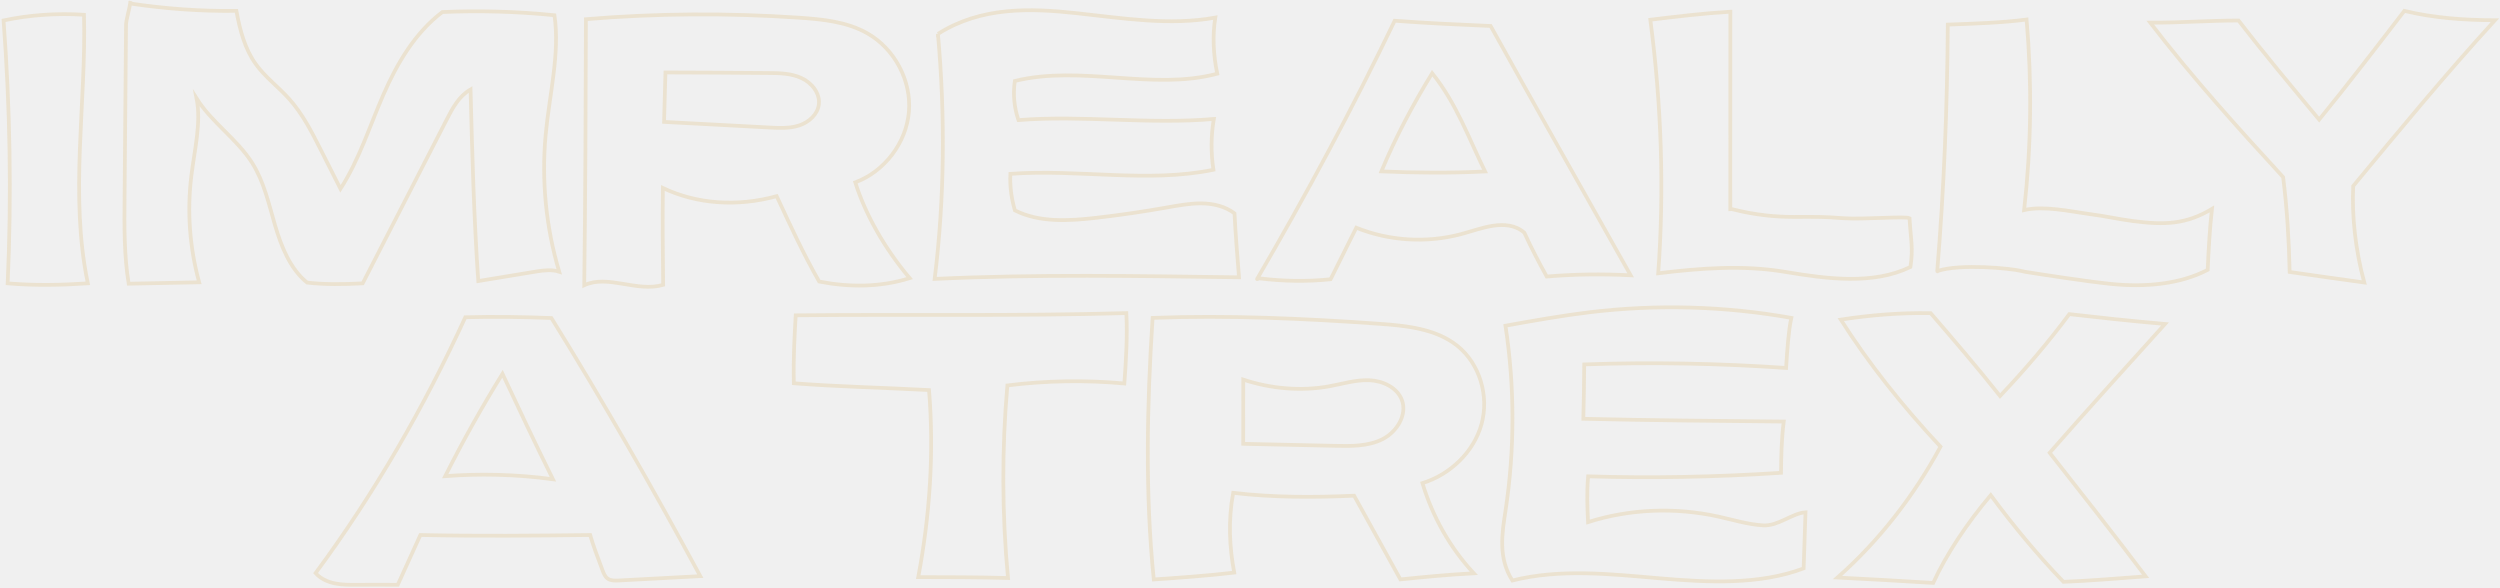
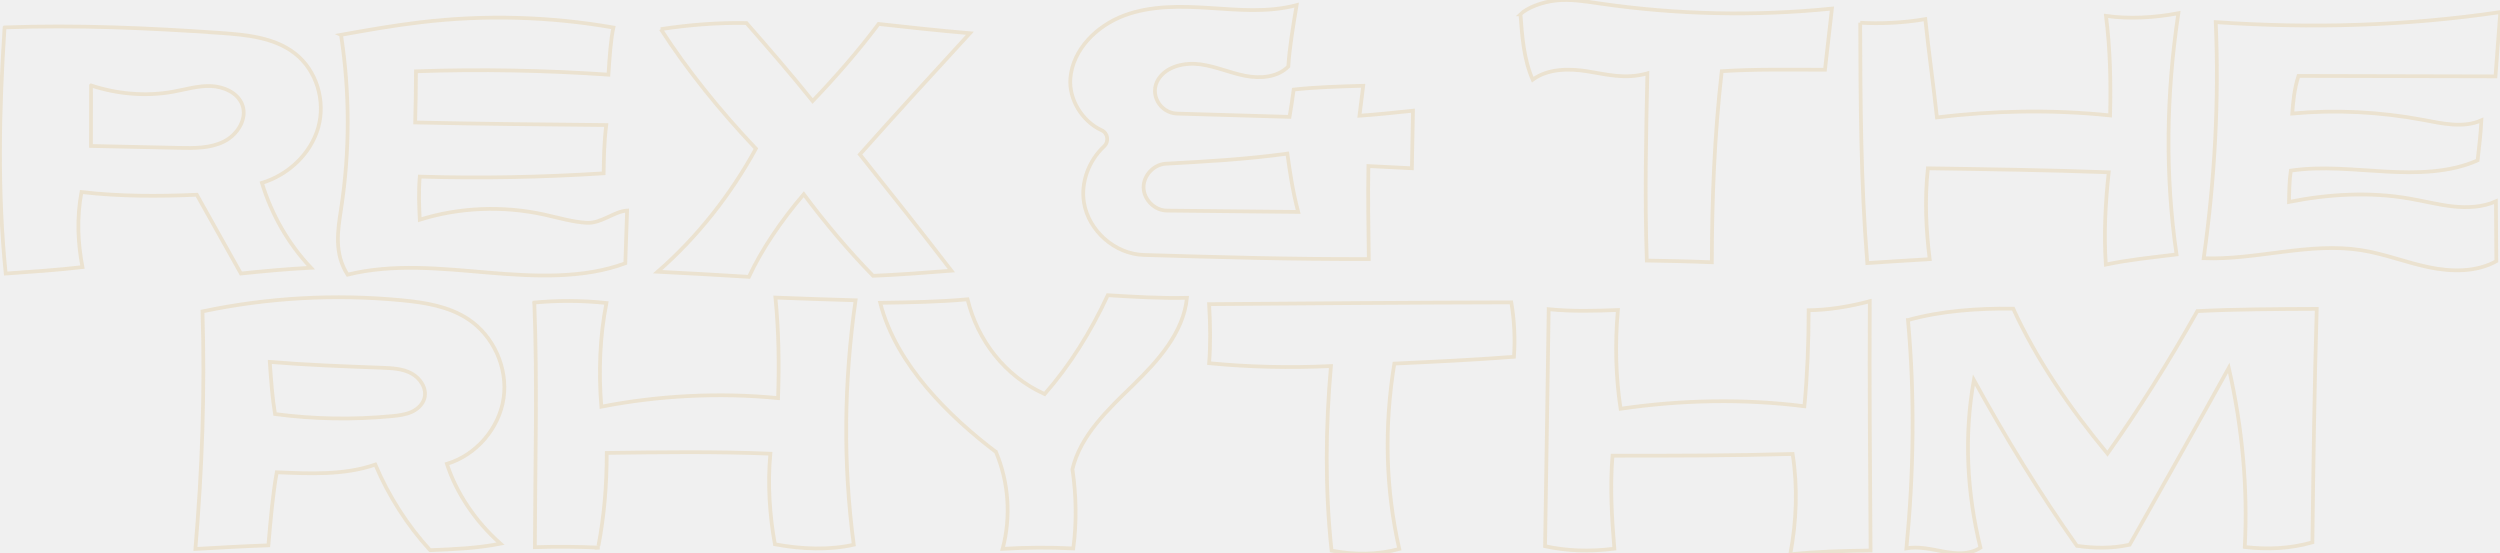
- <svg xmlns="http://www.w3.org/2000/svg" width="1332" height="313" viewBox="0 0 1332 313" fill="none">
-   <path d="M1.898 10.893c3.448 46.408 4.3 93.001 2.187 140.074 14.089 1.219 28.25.96 42.71 0-9.825-47.073-.816-95.846-2.04-143.104-14.421-.924-29.028.074-42.857 3.03zM67.148 13.331l-.779 91.967c-.148 15.407-.26 30.852 2.188 45.854 12.53-.259 25.025-.481 37.556-.739-5.042-18.327-6.488-37.615-4.189-56.459 1.668-14.04 5.375-28.524 2.817-41.53 8.082 12.895 21.615 21.652 29.697 34.51 6.302 10.05 8.823 21.911 12.16 33.291 3.374 11.38 8.008 23.019 17.017 30.335 9.417 1.072 18.982.961 29.622.407 14.904-29.042 29.771-58.047 44.675-87.09 3.151-6.17 6.525-12.562 12.79-16.22.89 34.067 1.78 68.134 4.116 102.09 10.455-1.736 20.91-3.473 31.402-5.172 3.707-.592 8.008-1.035 11.715.184-7.007-23.499-9.454-48.33-7.229-72.752 2.002-21.69 7.674-43.49 4.708-63.886-20.391-2.069-40.93-2.55-59.727-1.7-14.607 11.049-24.172 27.417-31.476 44.155-7.303 16.738-12.716 34.289-22.8 50.029-3.448-6.836-6.896-13.671-10.381-20.544-4.857-9.606-9.788-19.361-16.98-27.379-5.747-6.43-12.865-11.639-17.87-18.66-5.709-8.017-8.304-17.772-10.232-28.228-19.056.258-38.15-1.146-57.02-3.99h.148c.037 0 .111 0 .482-1.183-.668 4.914-2.373 9.754-2.41 12.71zM312.173 10.228c-.149 46.999-.26 93.998-.89 141.737 12.605-5.838 27.954 3.879 42.042-.185-.185-16.775-.371-33.55-.148-51.618 18.166 8.609 39.595 10.124 60.653 4.36 7.118 15.371 14.2 30.742 22.616 45.484 15.904 3.104 32.44 3.141 48.233-1.81-13.272-15.704-23.579-33.846-28.992-51.027 15.608-5.801 27.213-21.098 28.584-37.614 1.372-16.553-7.6-33.513-22.059-41.753-10.974-6.281-24.024-7.537-36.629-8.387-37.853-2.55-75.78-2.328-113.41.813z" stroke="#EBE2D0" stroke-width="2" stroke-miterlimit="10" />
-   <path d="M354.548 38.605c-.297 9.015-.557 18.03-.742 26.344 18.685.998 37.408 1.996 56.093 2.993 5.339.296 10.826.554 15.905-1.108 5.079-1.663 9.751-5.764 10.455-11.048.816-6.023-3.744-11.713-9.305-14.226-5.525-2.55-11.827-2.623-17.907-2.66a9263.022 9263.022 0 00-54.499-.295zM499.73 18.06c3.893 43.564 3.559 87.496-1.742 130.542 54.128-2.55 108.479-1.552 162.162-.85-.926-11.676-1.89-23.352-2.409-34.067-4.931-3.769-11.345-5.247-17.537-5.321-6.228-.074-12.382 1.109-18.5 2.18a615.167 615.167 0 01-37.63 5.506c-14.57 1.663-30.104 2.66-43.34-3.954-1.816-6.244-2.743-12.747-2.41-19.472 36.296-2.66 73.37 5.025 108.183-2.18-1.372-9.053-1.298-18.29.223-27.047-34.85 2.993-69.96-2.143-104.105.591-2.224-6.54-2.966-13.56-1.928-20.839 35.369-8.72 73.555 5.32 107.849-3.88-2.113-10.087-2.558-20.543-1.038-29.891-24.395 4.434-49.42.295-74.037-2.365-24.618-2.66-50.644-3.547-73.741 11.048zM671.014 148.306c12.531 1.552 25.211 1.811 37.927.481 4.56-9.164 9.12-18.327 13.68-27.454 17.537 7.058 37.334 8.277 55.612 3.474 5.709-1.515 11.27-3.584 17.128-4.508 5.821-.887 12.123-.517 16.832 3.732 3.596 7.907 7.637 15.592 11.901 23.315 14.681-1.257 29.437-1.441 44.711-.665-25.025-44.376-50.087-88.79-74.593-132.833-17.128-.739-34.257-1.514-51.126-2.808-22.541 46.852-47.121 92.706-73.332 137.636-.075.037-.075.148 1.26-.37z" stroke="#EBE2D0" stroke-width="2" stroke-miterlimit="10" />
-   <path d="M763.064 39C752.794 55.738 743.563 73.067 736 91.32c18.166.776 36.332.96 55.24.037-8.638-17.55-15.163-36.173-28.176-52.357zM921.932 6.237c0 32.256 0 72.827-.037 105.083 1.149-.184 13.421 4.249 33.7 4.249 12.532 0 14.904-.184 26.805.703 10.233.738 33.03-1.22 35 0 .63 11.454 2.04 15.555.48 25.975-19.797 9.57-44.118 6.429-66.696 2.623-22.579-3.806-45.528-1.958-67.698.739 3.263-44.339 1.743-89.86-4.189-135.086 13.977-1.7 27.917-3.4 42.635-4.286zM1079.76 10.412a513.06 513.06 0 01-1.3 101.5c10.64-2.439 24.77.775 34.11 2.032 10.38 1.367 14.57 2.586 23.91 3.842 17.24 2.254 28.47 1.626 42.04-6.466-1.11 9.607-1.89 23.315-2.26 32.442-14.57 7.611-33.11 9.422-51.68 7.5-13.53-1.404-37.89-5.209-44.41-6.244a25.32 25.32 0 01-2.93-.591c-6.2-1.515-32.56-3.991-44.75-.111-.52.998-.26-.85-.26-.85 3.52-43.009 5.26-86.128 5.56-130.357 14.42-.517 28.88-.997 41.97-2.697zM1145.64 12.075c22.46 29.227 47.27 56.68 70.81 82.286 2.11 16.849 3.11 33.808 3.48 50.546 13.24 1.885 26.44 3.806 39.75 5.616-4.75-17.403-6.64-35.545-5.9-51.396 24.44-29.522 48.83-59.082 75.52-88.345-16.49-.037-32.99-1.257-48.27-4.988-15.12 19.694-30.25 39.387-45.38 57.936-15.01-17.994-30.03-36.026-42.96-52.8-15.69 0-31.33 1.219-47.05 1.145zM211.923 311.585c4.004-8.831 8.045-17.662 12.049-26.53 31.439.665 60.95.333 90.462 0 1.557 5.432 4.078 12.12 6.599 18.807.63 1.663 1.334 3.437 2.817 4.471 1.595 1.109 3.708 1.035 5.673.961l43.599-2.328c-25.47-47.11-51.607-92.816-79.339-137.525-15.497-.591-30.697-.813-45.861-.406-21.836 47.627-48.53 94.072-79.783 136.305 2.595 2.956 6.339 4.656 10.158 5.469 3.819.813 7.786.813 11.715.776 7.23-.037 14.459-.074 21.911 0z" stroke="#EBE2D0" stroke-width="2" stroke-miterlimit="10" />
-   <path d="M237.209 253.685c9.342-18.622 19.538-36.801 30.512-54.537 8.675 18.512 17.388 37.06 26.879 56.2-19.798-2.734-39.929-2.993-57.391-1.663zM536.729 205.356a290.516 290.516 0 0162.322-1.035c.927-12.858 1.668-25.199 1.075-37.503-58.614 1.663-116.895.591-176.176 1.182-.631 11.196-1.298 22.429-1.001 36.211 23.876 1.847 47.862 2.327 72.035 3.621 2.743 33.328.408 67.062-5.747 99.651 15.942.037 31.884.037 47.826.481-3.225-34.289-3.3-68.91-.334-102.608zM614.104 169.368c-3.003 46.74-4.004 93.592.631 139.372 14.31-.998 28.621-1.996 42.857-3.658-2.521-13.561-3.299-27.49-.556-42.492 21.355 2.513 43.044 2.476 64.435 1.515 8.231 14.854 16.424 29.744 24.655 44.598 12.42-1.256 24.839-2.513 39.113-3.252-12.642-13.56-21.985-30.187-27.361-48.034 14.793-4.581 27.361-16.553 31.476-31.443 4.116-14.891-.852-32.146-12.976-41.79-11.456-9.089-27.027-10.641-41.671-11.676-40.114-2.845-80.451-4.655-120.603-3.14z" stroke="#EBE2D0" stroke-width="2" stroke-miterlimit="10" />
-   <path d="M662.412 202.252c0 11.417-.037 22.798-.037 34.215 16.387.37 32.737.702 49.124 1.072 8.527.184 17.499.295 25.099-3.548 7.637-3.842 13.31-12.969 10.307-20.913-2.558-6.724-10.27-10.235-17.462-10.493-7.193-.259-14.237 1.958-21.318 3.251-15.238 2.734-31.217 1.22-45.713-3.584zM802.109 173.543c4.968 32.589 4.968 65.917.037 98.506-1.817 11.972-4.078 25.089 3.633 37.245 25.47-6.392 52.201-3.436 78.338-1.182 26.175 2.253 53.313 3.584 76.855-5.284.334-9.792.667-19.583 1.001-29.855-7.118.443-14.496 7.427-22.615 6.946-8.119-.48-15.942-2.956-23.876-4.692-22.949-5.062-47.233-4.102-69.366 2.956-.371-7.723-.741-15.482.037-24.387 33.997 1.035 68.069.37 102.77-1.884.111-8.72.222-17.403 1.446-27.306-35.332-.332-70.626-.628-106.774-1.478.223-9.385.445-18.807.482-28.968 36.259-1.293 72.629-.517 107.552 1.885.631-9.903 1.298-19.805 2.781-26.678-35.443-6.318-71.85-7.315-107.589-2.992-15.053 1.847-30.401 4.581-44.712 7.168zM980.768 170.291c15.831-2.438 31.812-3.732 47.902-3.436 12.34 14.336 24.73 28.709 36.96 44.154 13.39-14.151 26.06-29.005 36.89-43.637 15.94 1.811 31.88 3.584 51.01 5.247-20.61 22.798-41.26 45.595-61.46 68.615 16.98 21.578 33.96 43.156 51.12 65.843-15.31 1.182-30.62 2.402-43.78 2.919-14.06-14.558-26.96-30.224-38.75-46.186-12.71 15.075-23.69 31.554-30.66 46.777-17.13-1.034-34.291-2.069-50.974-2.882 22.434-19.805 41.004-43.969 54.874-69.723-20.14-21.504-38.524-44.634-53.132-67.691z" stroke="#EBE2D0" stroke-width="2" stroke-miterlimit="10" />
+ <svg xmlns="http://www.w3.org/2000/svg" width="434" height="96" fill="none" viewBox="0 0 434 96">
+   <g stroke="#EBE2D0" stroke-miterlimit="10" clip-path="url(#a)">
+     <path stroke-width="0.65" d="M.792 4.77c-.94 14.32-1.24 28.69.2 42.72 4.45-.31 8.89-.61 13.32-1.12-.79-4.16-1.02-8.42-.17-13.03 6.64.77 13.37.76 20.02.47 2.55 4.56 5.1 9.12 7.66 13.67 3.86-.39 7.72-.77 12.15-1-3.93-4.16-6.83-9.25-8.5-14.73 4.6-1.4 8.5-5.07 9.78-9.64 1.28-4.57-.26-9.86-4.03-12.81-3.56-2.79-8.4-3.26-12.94-3.58-12.48-.87-25.01-1.42-37.48-.96l-.01.01Z" />
+     <path stroke-width="0.65" d="M15.804 14.85c0 3.5 0 6.99-.01 10.49l15.26.33c2.65.06 5.43.09 7.8-1.09 2.37-1.17 4.14-3.97 3.2-6.42-.79-2.06-3.19-3.13-5.43-3.22-2.24-.09-4.42.6-6.62.99-4.72.85-9.68.39-14.19-1.09l-.01.01Zm43.399-8.79c1.54 9.99 1.54 20.21.01 30.2-.56 3.67-1.27 7.69 1.13 11.42 7.91-1.96 16.22-1.05 24.34-.36 8.13.69 16.57 1.1 23.87-1.62.11-3 .21-6 .31-9.15-2.21.13-4.51 2.28-7.02 2.13-2.51-.15-4.95-.9-7.42-1.44-7.13-1.55-14.67-1.26-21.55.9-.11-2.37-.23-4.74 0-7.48 10.56.32 21.14.11 31.92-.57.04-2.67.07-5.34.45-8.38-10.97-.1-21.94-.2-33.17-.45.07-2.88.14-5.77.14-8.88 11.27-.4 22.56-.16 33.41.58.2-3.04.4-6.07.86-8.18a115.263 115.263 0 0 0-33.43-.92c-4.65.55-9.43 1.39-13.87 2.19l.02.01Zm55.51-1c4.91-.75 9.88-1.15 14.88-1.06 3.84 4.4 7.68 8.8 11.48 13.54 4.16-4.34 8.1-8.9 11.45-13.38 4.96.55 9.91 1.1 15.85 1.61-6.41 6.99-12.82 13.98-19.1 21.04 5.27 6.61 10.55 13.23 15.89 20.18-4.76.37-9.51.73-13.6.89-4.37-4.47-8.38-9.27-12.03-14.16-3.95 4.62-7.36 9.68-9.52 14.34-5.33-.32-10.65-.64-15.84-.89 6.97-6.08 12.74-13.48 17.05-21.37-6.25-6.59-11.96-13.68-16.5-20.74h-.01Z" />
+     <path stroke-width="0.65" d="M223.653 11.54c-1.87 1.91-4.89 2.13-7.5 1.62-2.61-.51-5.1-1.63-7.75-1.99-2.65-.36-5.84.27-7.32 2.6-1.6 2.54.28 5.86 3.28 5.95l19.5.57c.3-1.71.51-3.23.72-4.74 3.74-.42 7.91-.54 12.07-.66l-.65 5.2c2.81-.19 6.05-.53 9.29-.87l-.19 9.99c-2.77-.13-5.16-.25-7.55-.38-.09 5.38 0 10.76.07 16.14-13.39.05-26.23-.33-39.07-.71-4.97-.15-9.55-4.15-10.37-9.06-.6-3.57.86-7.34 3.49-9.8.87-.82.67-2.28-.42-2.78-3.36-1.53-5.75-5.37-5.43-9.07.43-5 4.58-9.07 9.28-10.84 4.7-1.77 9.87-1.65 14.87-1.33 5 .32 10.09.84 15.12-.49-.63 3.78-1.26 7.55-1.44 10.64v.01Z" />
+     <path stroke-width="0.65" d="M225.363 36.79c-7.6-.08-15.21-.15-22.81-.23-2.09-.02-3.98-1.89-4.03-3.98-.05-2.09 1.76-4.04 3.85-4.16 6.96-.38 13.92-.76 21.11-1.75.44 3.15.88 6.29 1.88 10.12Zm38.59-34.3c.29 3.89.57 7.79 2.12 11.34 2.66-1.94 6.25-1.96 9.5-1.45s6.49 1.45 10.41.36c-.23 10.72-.47 21.44-.1 32.49 3.47.06 6.95.12 11.29.3.02-11 .45-22 1.72-33.17 5.8-.37 11.63-.26 17.92-.25.39-3.38.78-6.75 1.21-10.62a164.563 164.563 0 0 1-40.22-.87c-2.53-.37-5.08-.8-7.63-.54s-5.12 1.3-6.24 2.41h.02Zm58.979 1.44c.04 13.81.09 27.61 1.23 41.74 3.36-.22 6.72-.44 10.83-.68-.64-5.15-.89-10.36-.31-15.77 10.36.15 20.73.3 31.39.69-.58 5.34-.86 10.71-.5 16.02 3.9-.83 7.89-1.22 12.27-1.76-1.98-13.67-1.81-27.64.32-41.87-4.26.8-8.62 1.02-12.56.46.72 5.69.86 11.45.71 17.28-10.17-1.07-20.48-.82-30.06.34-.62-5.74-1.44-11.45-2.02-17.06-3.88.67-7.84.82-11.3.63v-.02Zm61.721-.09c.59 13.62-.17 27.3-2.09 40.99 9.17.34 18.35-2.84 27.41-1.39 3.96.63 7.73 2.13 11.66 2.95 3.93.82 8.25.89 11.73-1.05-.02-3.38-.03-6.77-.07-10.39-2.33 1.04-4.97 1.16-7.5.88-2.53-.28-5.01-.93-7.52-1.36-6.83-1.19-13.94-.8-20.9.58.03-1.84.06-3.68.31-5.43 5.42-.8 10.94-.14 16.41.16 5.47.3 11.14.22 16.02-1.94.27-2.35.54-4.7.66-6.95-3.13 1.39-6.73.57-10.09-.07-7.54-1.42-15.28-1.8-22.75-1.11.16-2.09.33-4.17 1.08-6.53 10.88.02 21.76.04 34.2.08l.84-11.16c-16.29 2.41-32.86 2.88-49.4 1.74ZM77.582 80.53c5.07-1.52 9.07-6.15 9.84-11.39.77-5.24-1.73-10.82-6.15-13.74-3.39-2.24-7.57-2.9-11.61-3.28-11.51-1.1-23.19-.45-34.51 1.94.43 13.88-.06 27.46-1.23 41.24 4.13-.24 8.25-.47 12.67-.63.38-4.46.77-8.92 1.45-12.68 5.51.22 11.66.57 17.11-1.34 2.32 5.46 5.55 10.54 9.51 14.86 4.1-.16 8.2-.33 12.22-1.13-4.31-3.82-7.64-8.74-9.3-13.85Z" />
+     <path stroke-width="0.65" d="M46.833 62.84c.22 3.11.44 6.22.91 9.04 6.73.89 13.56 1.01 20.32.36 1.14-.11 2.29-.25 3.34-.71 1.05-.46 1.98-1.31 2.28-2.41.46-1.69-.73-3.48-2.28-4.31-1.55-.83-3.37-.9-5.13-.97-6.51-.24-13.02-.48-19.44-1.01v.01Zm45.921-10.42c.55 14 .14 28.03.1 42.57 3.75-.12 7.5-.09 11.25.08-.29.01-.571.03-.861.04" />
+     <path stroke-width="0.65" d="M103.883 94.77c.99-5.13 1.44-10.37 1.45-16.14 9.36-.13 18.71-.26 28.4.13-.49 5.29-.13 10.65.79 15.73 4.66.86 9.45 1.04 13.69.07-1.88-13.99-1.71-28.25.31-42.43-4.6-.14-9.19-.28-13.91-.47.58 5.78.66 11.61.46 17.45-10.35-1.01-20.86-.43-30.68 1.49-.49-6.01-.28-12.09.88-18a63.03 63.03 0 0 0-12.81-.05m80.43 25.9c2.23 5.27 2.64 11.3 1.16 16.83 4.05-.25 8.17-.28 12.27-.07.59-4.45.53-9.15-.15-13.76 1.4-5.88 6.13-10.3 10.49-14.55s8.79-9.14 9.39-15.2c-4.54.11-9.14-.17-13.74-.45-2.97 6.37-6.55 12.13-10.96 17.16-6.95-3.13-11.67-9.4-13.39-16.45-4.93.45-9.86.53-15.16.61 1.41 5.47 4.44 10.41 8.09 14.73 3.65 4.32 7.91 8.05 11.99 11.15h.01Zm89.469-25.96c.53 3.12.68 6.3.46 9.45-7.05.54-13.91.86-20.77 1.18-1.81 11.15-1.49 21.89.86 32.18-3.76 1.03-7.83 1.04-11.75.29-1.17-10.79-1.04-21.46-.11-32.04-7.24.34-14.22.17-21.15-.5.25-3.14.22-6.53 0-10.25 17.43-.14 34.85-.27 52.46-.31Zm6.49 1.2c-.2 13.66-.4 27.32-.63 41.13 3.74.82 7.63.98 12.03.43-.45-5.38-.77-10.77-.32-16.14 10.38 0 20.75 0 31.27-.3.9 5.78.67 11.74-.41 17.42 4.58-.48 9.2-.6 13.94-.66-.1-14.33-.21-28.66-.14-43.28-3.68 1-7.48 1.54-10.61 1.57 0 5.6-.23 11.2-.74 16.67-10.63-1.35-21.46-1.1-31.91.43-.82-5.47-1-11.04-.47-17.14-3.88.14-7.75.28-12.01-.14v.01Zm62.372 1.87c1.22 13.27.99 26.67-.27 39.63 2.14-.38 4.32.17 6.46.56 2.14.39 4.46.59 6.39-.67-2.37-9.54-2.86-19.54-1.14-29.12 5.49 9.99 11.45 19.72 17.89 28.8 2.95.41 5.95.5 9.16-.2 5.78-10.26 11.57-20.52 17.2-30.69 2.35 10.25 3.32 20.81 2.78 31.09 3.9.46 7.87.3 11.74-.81.17-13.45.34-26.9.75-40.53-7.05.03-14.1.06-20.73.39-4.91 8.75-10.26 17.26-15.6 24.74-6.51-7.86-12.3-16.3-16.36-25.17-6.27-.07-12.55.39-18.26 1.98h-.01Z" />
+   </g>
+   <defs>
+     <clipPath id="a">
+       <path fill="#fff" d="M0 0h434v96H0z" />
+     </clipPath>
+   </defs>
</svg>
